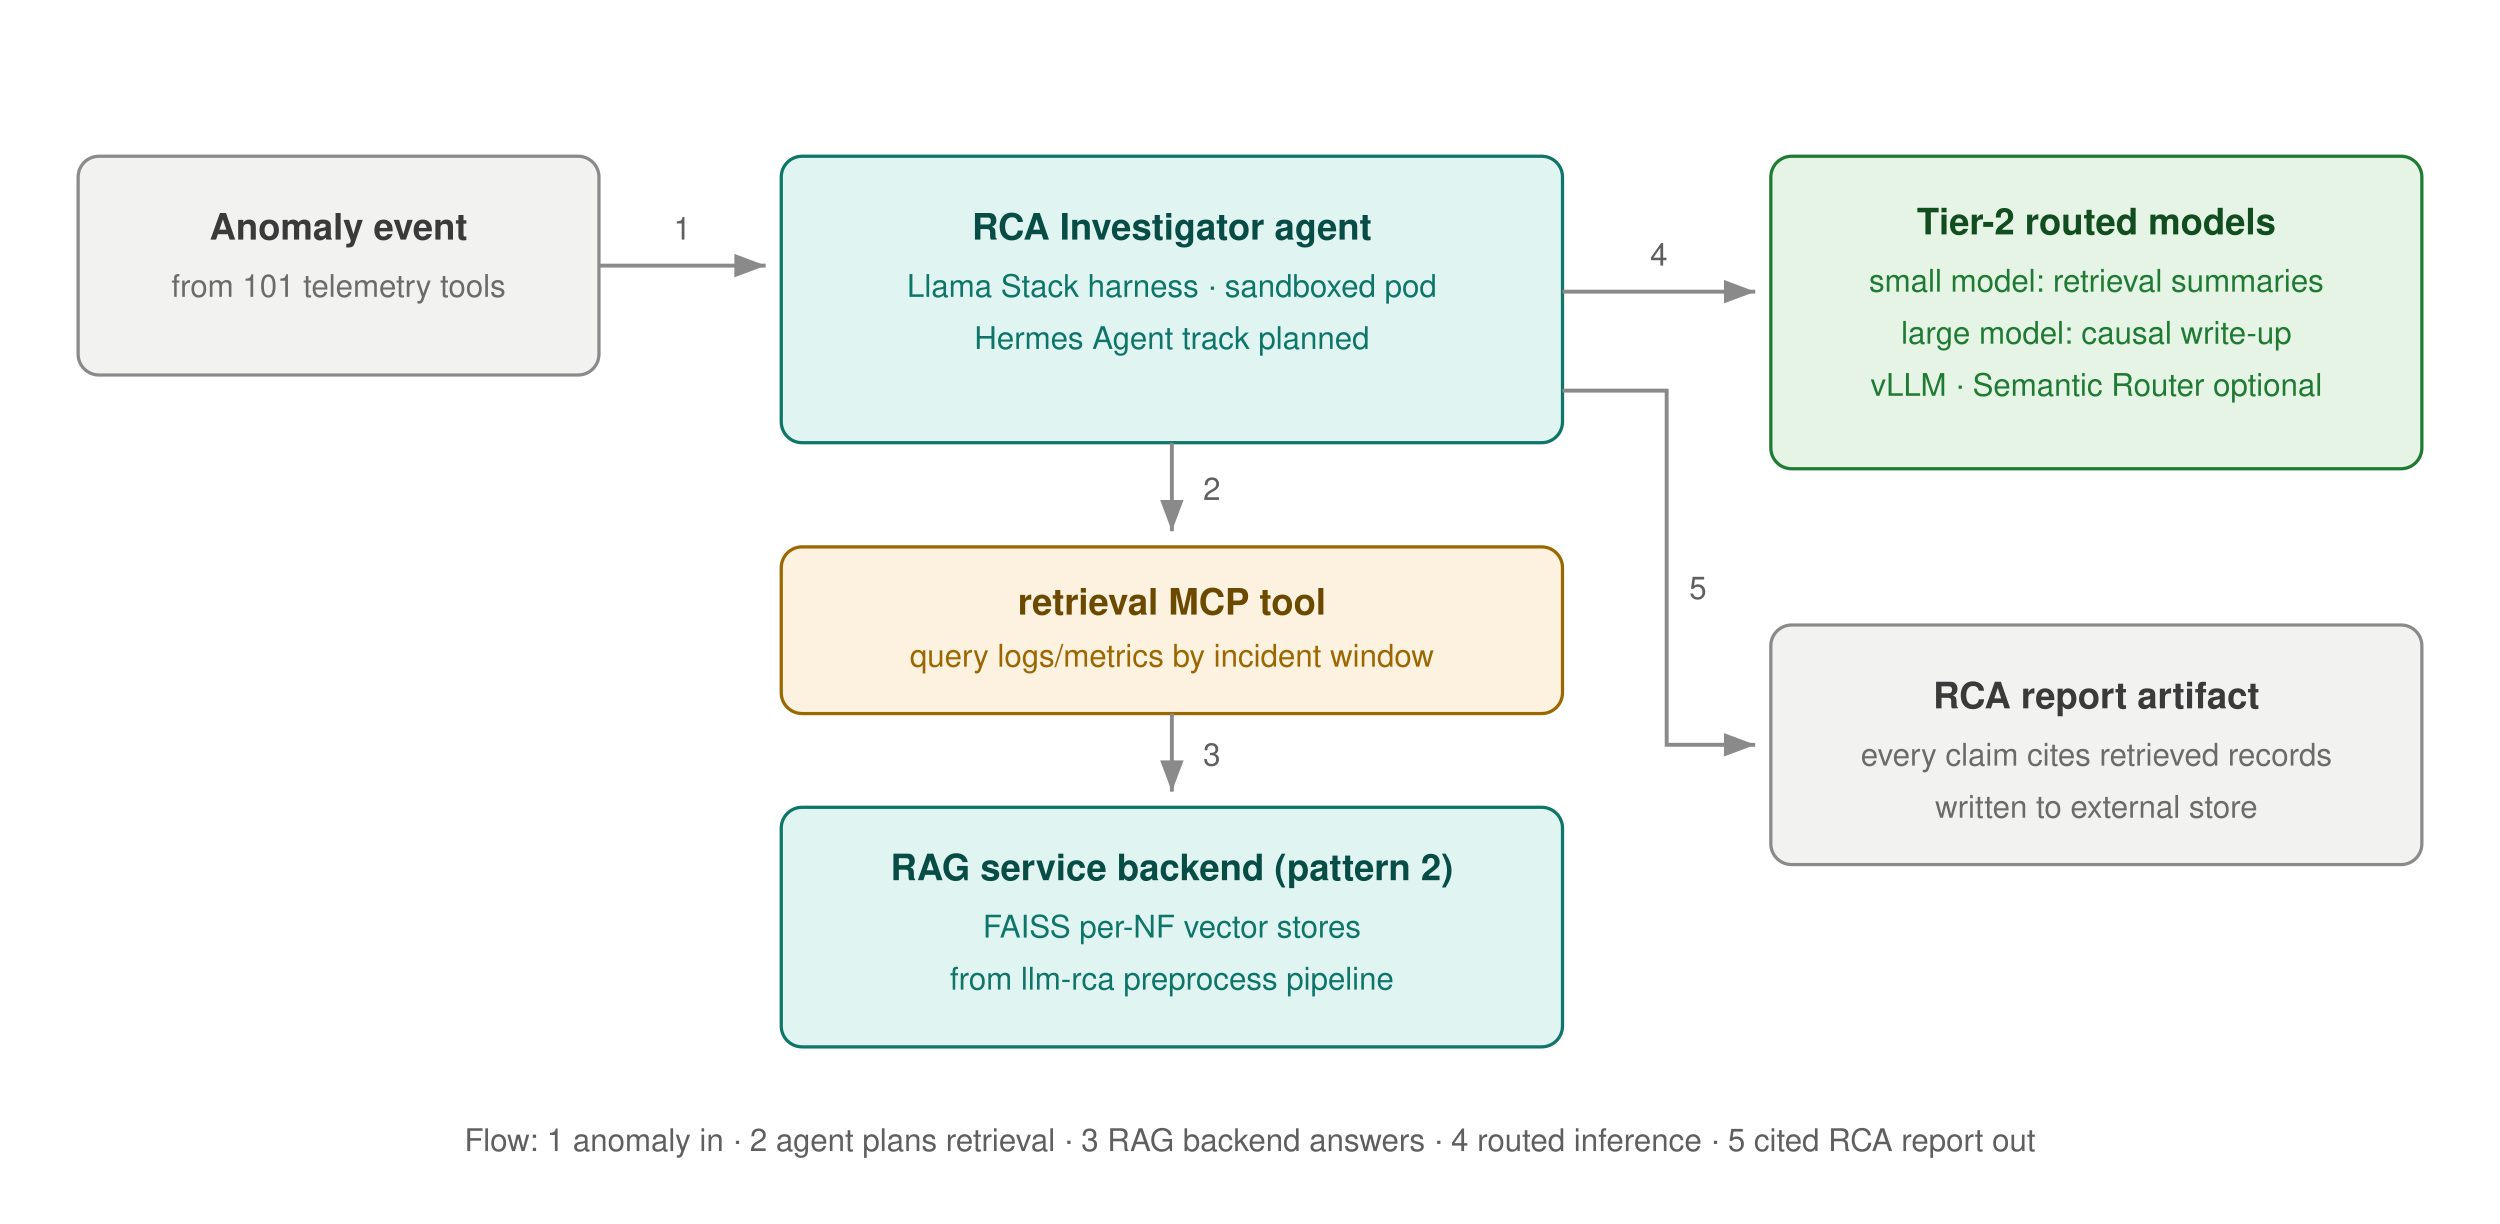
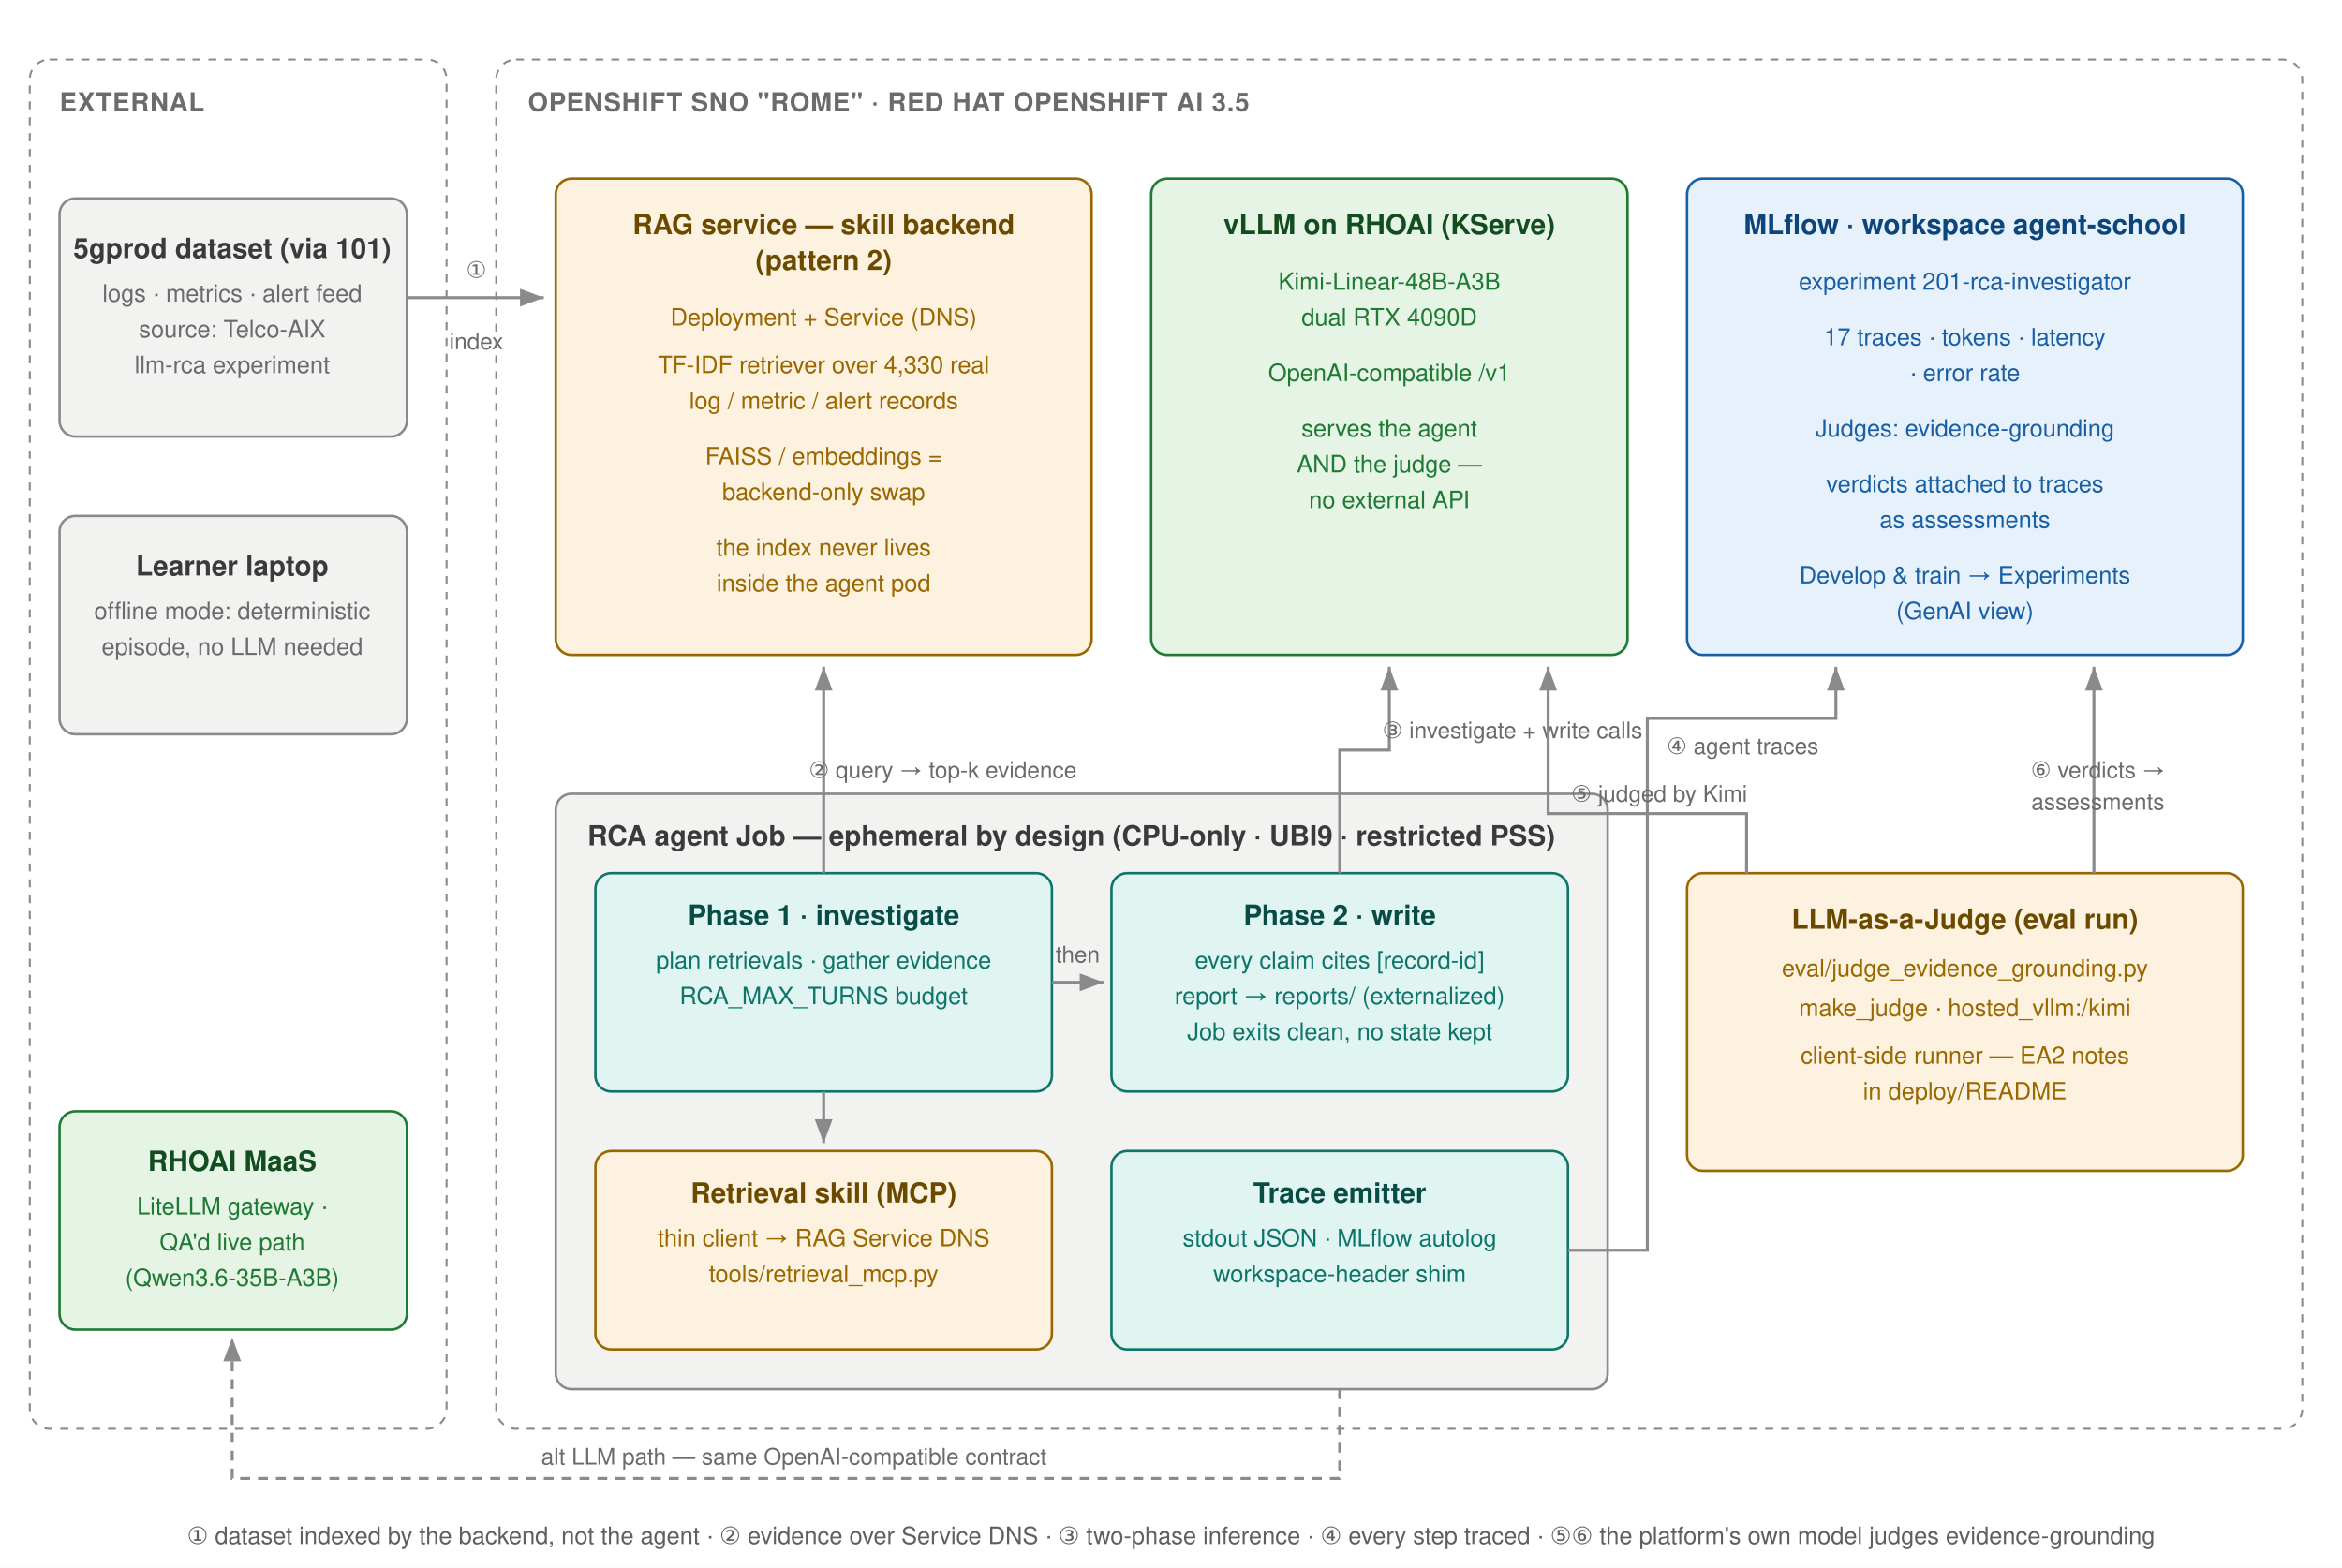
- <svg xmlns="http://www.w3.org/2000/svg" viewBox="0 0 960 470" width="960" height="470">
+ <svg xmlns="http://www.w3.org/2000/svg" viewBox="0 0 1180 790" width="1180" height="790">
  <style>
text { font-family: 'Helvetica Neue', Helvetica, Arial, sans-serif; }
.th { font-size: 14px; font-weight: 600; fill: #2a2a2a; }
.ts { font-size: 12px; font-weight: 400; fill: #5f5f5f; }
+ .tz { font-size: 13px; font-weight: 600; fill: #6b6b6b; letter-spacing: .4px; }
+ .tl { font-size: 11.5px; font-weight: 500; fill: #6b6b6b; }
.c-blue rect { fill: #E6F1FB; stroke: #185FA5; stroke-width: 1.25; }
.c-blue .th { fill: #0C447C; } .c-blue .ts { fill: #185FA5; }
.c-teal rect { fill: #E0F4F2; stroke: #0E7569; stroke-width: 1.25; }
.c-teal .th { fill: #084D45; } .c-teal .ts { fill: #0E7569; }
.c-amber rect { fill: #FCF2DF; stroke: #9A6700; stroke-width: 1.25; }
.c-amber .th { fill: #6B4A00; } .c-amber .ts { fill: #9A6700; }
.c-green rect { fill: #E5F4E5; stroke: #1F7A33; stroke-width: 1.25; }
.c-green .th { fill: #114D1F; } .c-green .ts { fill: #1F7A33; }
.c-gray rect { fill: #F2F2F1; stroke: #8a8a8a; stroke-width: 1.25; }
.c-gray .th { fill: #3A3A3A; } .c-gray .ts { fill: #6B6B6B; }
+ .arrow { stroke: #8a8a8a; stroke-width: 1.5; fill: none; }
+ .dashed { stroke-dasharray: 5 4; }
</style>
  <defs>
    <marker id="a" markerWidth="10" markerHeight="8" refX="8" refY="3" orient="auto">
      <path d="M0,0 L8,3 L0,6" fill="#8a8a8a" />
    </marker>
  </defs>
-   <rect width="960" height="470" fill="#ffffff" />
+   <rect width="1180" height="790" fill="#ffffff" />
+   <rect x="15" y="30" width="210" height="690" rx="10" fill="none" stroke="#8a8a8a" stroke-dasharray="4 4" />
+   <text class="tz" x="30" y="56">EXTERNAL</text>
  <g class="c-gray">
-     <rect x="30" y="60" width="200" height="84" rx="8" />
-     <text class="th" x="130" y="92" text-anchor="middle">Anomaly event</text>
-     <text class="ts" x="130" y="114" text-anchor="middle">from 101 telemetry tools</text>
+     <rect x="30" y="100" width="175" height="120" rx="8" />
+     <text class="th" x="117" y="130" text-anchor="middle">5gprod dataset (via 101)</text>
+     <text class="ts" x="117" y="152" text-anchor="middle">logs · metrics · alert feed</text>
+     <text class="ts" x="117" y="170" text-anchor="middle">source: Telco-AIX</text>
+     <text class="ts" x="117" y="188" text-anchor="middle">llm-rca experiment</text>
  </g>
-   <line x1="230" y1="102" x2="294" y2="102" stroke="#8a8a8a" stroke-width="1.5" marker-end="url(#a)" />
-   <text class="ts" x="262" y="92" text-anchor="middle">1</text>
+   <g class="c-gray">
+     <rect x="30" y="260" width="175" height="110" rx="8" />
+     <text class="th" x="117" y="290" text-anchor="middle">Learner laptop</text>
+     <text class="ts" x="117" y="312" text-anchor="middle">offline mode: deterministic</text>
+     <text class="ts" x="117" y="330" text-anchor="middle">episode, no LLM needed</text>
+   </g>
+   <g class="c-green">
+     <rect x="30" y="560" width="175" height="110" rx="8" />
+     <text class="th" x="117" y="590" text-anchor="middle">RHOAI MaaS</text>
+     <text class="ts" x="117" y="612" text-anchor="middle">LiteLLM gateway ·</text>
+     <text class="ts" x="117" y="630" text-anchor="middle">QA'd live path</text>
+     <text class="ts" x="117" y="648" text-anchor="middle">(Qwen3.6-35B-A3B)</text>
+   </g>
+   <rect x="250" y="30" width="910" height="690" rx="10" fill="none" stroke="#8a8a8a" stroke-dasharray="4 4" />
+   <text class="tz" x="266" y="56">OPENSHIFT SNO "ROME" · RED HAT OPENSHIFT AI 3.5</text>
+   <g class="c-amber">
+     <rect x="280" y="90" width="270" height="240" rx="8" />
+     <text class="th" x="415" y="118" text-anchor="middle">RAG service — skill backend</text>
+     <text class="th" x="415" y="136" text-anchor="middle">(pattern 2)</text>
+     <text class="ts" x="415" y="164" text-anchor="middle">Deployment + Service (DNS)</text>
+     <text class="ts" x="415" y="188" text-anchor="middle">TF-IDF retriever over 4,330 real</text>
+     <text class="ts" x="415" y="206" text-anchor="middle">log / metric / alert records</text>
+     <text class="ts" x="415" y="234" text-anchor="middle">FAISS / embeddings =</text>
+     <text class="ts" x="415" y="252" text-anchor="middle">backend-only swap</text>
+     <text class="ts" x="415" y="280" text-anchor="middle">the index never lives</text>
+     <text class="ts" x="415" y="298" text-anchor="middle">inside the agent pod</text>
+   </g>
+   <g class="c-green">
+     <rect x="580" y="90" width="240" height="240" rx="8" />
+     <text class="th" x="700" y="118" text-anchor="middle">vLLM on RHOAI (KServe)</text>
+     <text class="ts" x="700" y="146" text-anchor="middle">Kimi-Linear-48B-A3B</text>
+     <text class="ts" x="700" y="164" text-anchor="middle">dual RTX 4090D</text>
+     <text class="ts" x="700" y="192" text-anchor="middle">OpenAI-compatible /v1</text>
+     <text class="ts" x="700" y="220" text-anchor="middle">serves the agent</text>
+     <text class="ts" x="700" y="238" text-anchor="middle">AND the judge —</text>
+     <text class="ts" x="700" y="256" text-anchor="middle">no external API</text>
+   </g>
+   <g class="c-blue">
+     <rect x="850" y="90" width="280" height="240" rx="8" />
+     <text class="th" x="990" y="118" text-anchor="middle">MLflow · workspace agent-school</text>
+     <text class="ts" x="990" y="146" text-anchor="middle">experiment 201-rca-investigator</text>
+     <text class="ts" x="990" y="174" text-anchor="middle">17 traces · tokens · latency</text>
+     <text class="ts" x="990" y="192" text-anchor="middle">· error rate</text>
+     <text class="ts" x="990" y="220" text-anchor="middle">Judges: evidence-grounding</text>
+     <text class="ts" x="990" y="248" text-anchor="middle">verdicts attached to traces</text>
+     <text class="ts" x="990" y="266" text-anchor="middle">as assessments</text>
+     <text class="ts" x="990" y="294" text-anchor="middle">Develop &amp; train → Experiments</text>
+     <text class="ts" x="990" y="312" text-anchor="middle">(GenAI view)</text>
+   </g>
+   <g class="c-gray">
+     <rect x="280" y="400" width="530" height="300" rx="8" />
+     <text class="th" x="296" y="426">RCA agent Job — ephemeral by design (CPU-only · UBI9 · restricted PSS)</text>
+   </g>
  <g class="c-teal">
-     <rect x="300" y="60" width="300" height="110" rx="8" />
-     <text class="th" x="450" y="92" text-anchor="middle">RCA Investigator agent</text>
-     <text class="ts" x="450" y="114" text-anchor="middle">Llama Stack harness · sandboxed pod</text>
-     <text class="ts" x="450" y="134" text-anchor="middle">Hermes Agent track planned</text>
+     <rect x="300" y="440" width="230" height="110" rx="8" />
+     <text class="th" x="415" y="466" text-anchor="middle">Phase 1 · investigate</text>
+     <text class="ts" x="415" y="488" text-anchor="middle">plan retrievals · gather evidence</text>
+     <text class="ts" x="415" y="506" text-anchor="middle">RCA_MAX_TURNS budget</text>
+   </g>
+   <g class="c-teal">
+     <rect x="560" y="440" width="230" height="110" rx="8" />
+     <text class="th" x="675" y="466" text-anchor="middle">Phase 2 · write</text>
+     <text class="ts" x="675" y="488" text-anchor="middle">every claim cites [record-id]</text>
+     <text class="ts" x="675" y="506" text-anchor="middle">report → reports/ (externalized)</text>
+     <text class="ts" x="675" y="524" text-anchor="middle">Job exits clean, no state kept</text>
  </g>
  <g class="c-amber">
-     <rect x="300" y="210" width="300" height="64" rx="8" />
-     <text class="th" x="450" y="236" text-anchor="middle">retrieval MCP tool</text>
-     <text class="ts" x="450" y="256" text-anchor="middle">query logs/metrics by incident window</text>
+     <rect x="300" y="580" width="230" height="100" rx="8" />
+     <text class="th" x="415" y="606" text-anchor="middle">Retrieval skill (MCP)</text>
+     <text class="ts" x="415" y="628" text-anchor="middle">thin client → RAG Service DNS</text>
+     <text class="ts" x="415" y="646" text-anchor="middle">tools/retrieval_mcp.py</text>
  </g>
-   <line x1="450" y1="170" x2="450" y2="204" stroke="#8a8a8a" stroke-width="1.5" marker-end="url(#a)" />
-   <text class="ts" x="462" y="192">2</text>
  <g class="c-teal">
-     <rect x="300" y="310" width="300" height="92" rx="8" />
-     <text class="th" x="450" y="338" text-anchor="middle">RAG service backend (pattern 2)</text>
-     <text class="ts" x="450" y="360" text-anchor="middle">FAISS per-NF vector stores</text>
-     <text class="ts" x="450" y="380" text-anchor="middle">from llm-rca preprocess pipeline</text>
+     <rect x="560" y="580" width="230" height="100" rx="8" />
+     <text class="th" x="675" y="606" text-anchor="middle">Trace emitter</text>
+     <text class="ts" x="675" y="628" text-anchor="middle">stdout JSON · MLflow autolog</text>
+     <text class="ts" x="675" y="646" text-anchor="middle">workspace-header shim</text>
  </g>
-   <line x1="450" y1="274" x2="450" y2="304" stroke="#8a8a8a" stroke-width="1.5" marker-end="url(#a)" />
-   <text class="ts" x="462" y="294">3</text>
-   <g class="c-green">
-     <rect x="680" y="60" width="250" height="120" rx="8" />
-     <text class="th" x="805" y="90" text-anchor="middle">Tier-2 routed models</text>
-     <text class="ts" x="805" y="112" text-anchor="middle">small model: retrieval summaries</text>
-     <text class="ts" x="805" y="132" text-anchor="middle">large model: causal write-up</text>
-     <text class="ts" x="805" y="152" text-anchor="middle">vLLM · Semantic Router optional</text>
+   <g class="c-amber">
+     <rect x="850" y="440" width="280" height="150" rx="8" />
+     <text class="th" x="990" y="468" text-anchor="middle">LLM-as-a-Judge (eval run)</text>
+     <text class="ts" x="990" y="492" text-anchor="middle">eval/judge_evidence_grounding.py</text>
+     <text class="ts" x="990" y="512" text-anchor="middle">make_judge · hosted_vllm:/kimi</text>
+     <text class="ts" x="990" y="536" text-anchor="middle">client-side runner — EA2 notes</text>
+     <text class="ts" x="990" y="554" text-anchor="middle">in deploy/README</text>
  </g>
-   <line x1="600" y1="112" x2="674" y2="112" stroke="#8a8a8a" stroke-width="1.5" marker-end="url(#a)" />
-   <text class="ts" x="637" y="102" text-anchor="middle">4</text>
-   <g class="c-gray">
-     <rect x="680" y="240" width="250" height="92" rx="8" />
-     <text class="th" x="805" y="272" text-anchor="middle">RCA report artifact</text>
-     <text class="ts" x="805" y="294" text-anchor="middle">every claim cites retrieved records</text>
-     <text class="ts" x="805" y="314" text-anchor="middle">written to external store</text>
-   </g>
-   <path d="M600 150 H640 V286 H674" fill="none" stroke="#8a8a8a" stroke-width="1.5" marker-end="url(#a)" />
-   <text class="ts" x="652" y="230" text-anchor="middle">5</text>
-   <text class="ts" x="480" y="442" text-anchor="middle">Flow: 1 anomaly in · 2 agent plans retrieval · 3 RAG backend answers · 4 routed inference · 5 cited RCA report out</text>
+   <line class="arrow" x1="205" y1="150" x2="274" y2="150" marker-end="url(#a)" />
+   <text class="tl" x="240" y="140" text-anchor="middle">①</text>
+   <text class="tl" x="240" y="176" text-anchor="middle">index</text>
+   <line class="arrow" x1="415" y1="440" x2="415" y2="336" marker-end="url(#a)" />
+   <text class="tl" x="475" y="392" text-anchor="middle">② query → top-k evidence</text>
+   <polyline class="arrow" points="675,440 675,378 700,378 700,336" marker-end="url(#a)" />
+   <text class="tl" x="762" y="372" text-anchor="middle">③ investigate + write calls</text>
+   <polyline class="arrow" points="790,630 830,630 830,362 925,362 925,336" marker-end="url(#a)" />
+   <text class="tl" x="878" y="380" text-anchor="middle">④ agent traces</text>
+   <polyline class="arrow" points="880,440 880,410 780,410 780,336" marker-end="url(#a)" />
+   <text class="tl" x="836" y="404" text-anchor="middle">⑤ judged by Kimi</text>
+   <line class="arrow" x1="1055" y1="440" x2="1055" y2="336" marker-end="url(#a)" />
+   <text class="tl" x="1057" y="392" text-anchor="middle">⑥ verdicts →</text>
+   <text class="tl" x="1057" y="408" text-anchor="middle">assessments</text>
+   <line class="arrow" x1="530" y1="495" x2="556" y2="495" marker-end="url(#a)" />
+   <text class="tl" x="543" y="485" text-anchor="middle">then</text>
+   <line class="arrow" x1="415" y1="550" x2="415" y2="576" marker-end="url(#a)" />
+   <polyline class="arrow dashed" points="675,700 675,745 117,745 117,674" marker-end="url(#a)" />
+   <text class="tl" x="400" y="738" text-anchor="middle">alt LLM path — same OpenAI-compatible contract</text>
+   <text class="ts" x="590" y="778" text-anchor="middle">① dataset indexed by the backend, not the agent · ② evidence over Service DNS · ③ two-phase inference · ④ every step traced · ⑤⑥ the platform's own model judges evidence-grounding</text>
</svg>
